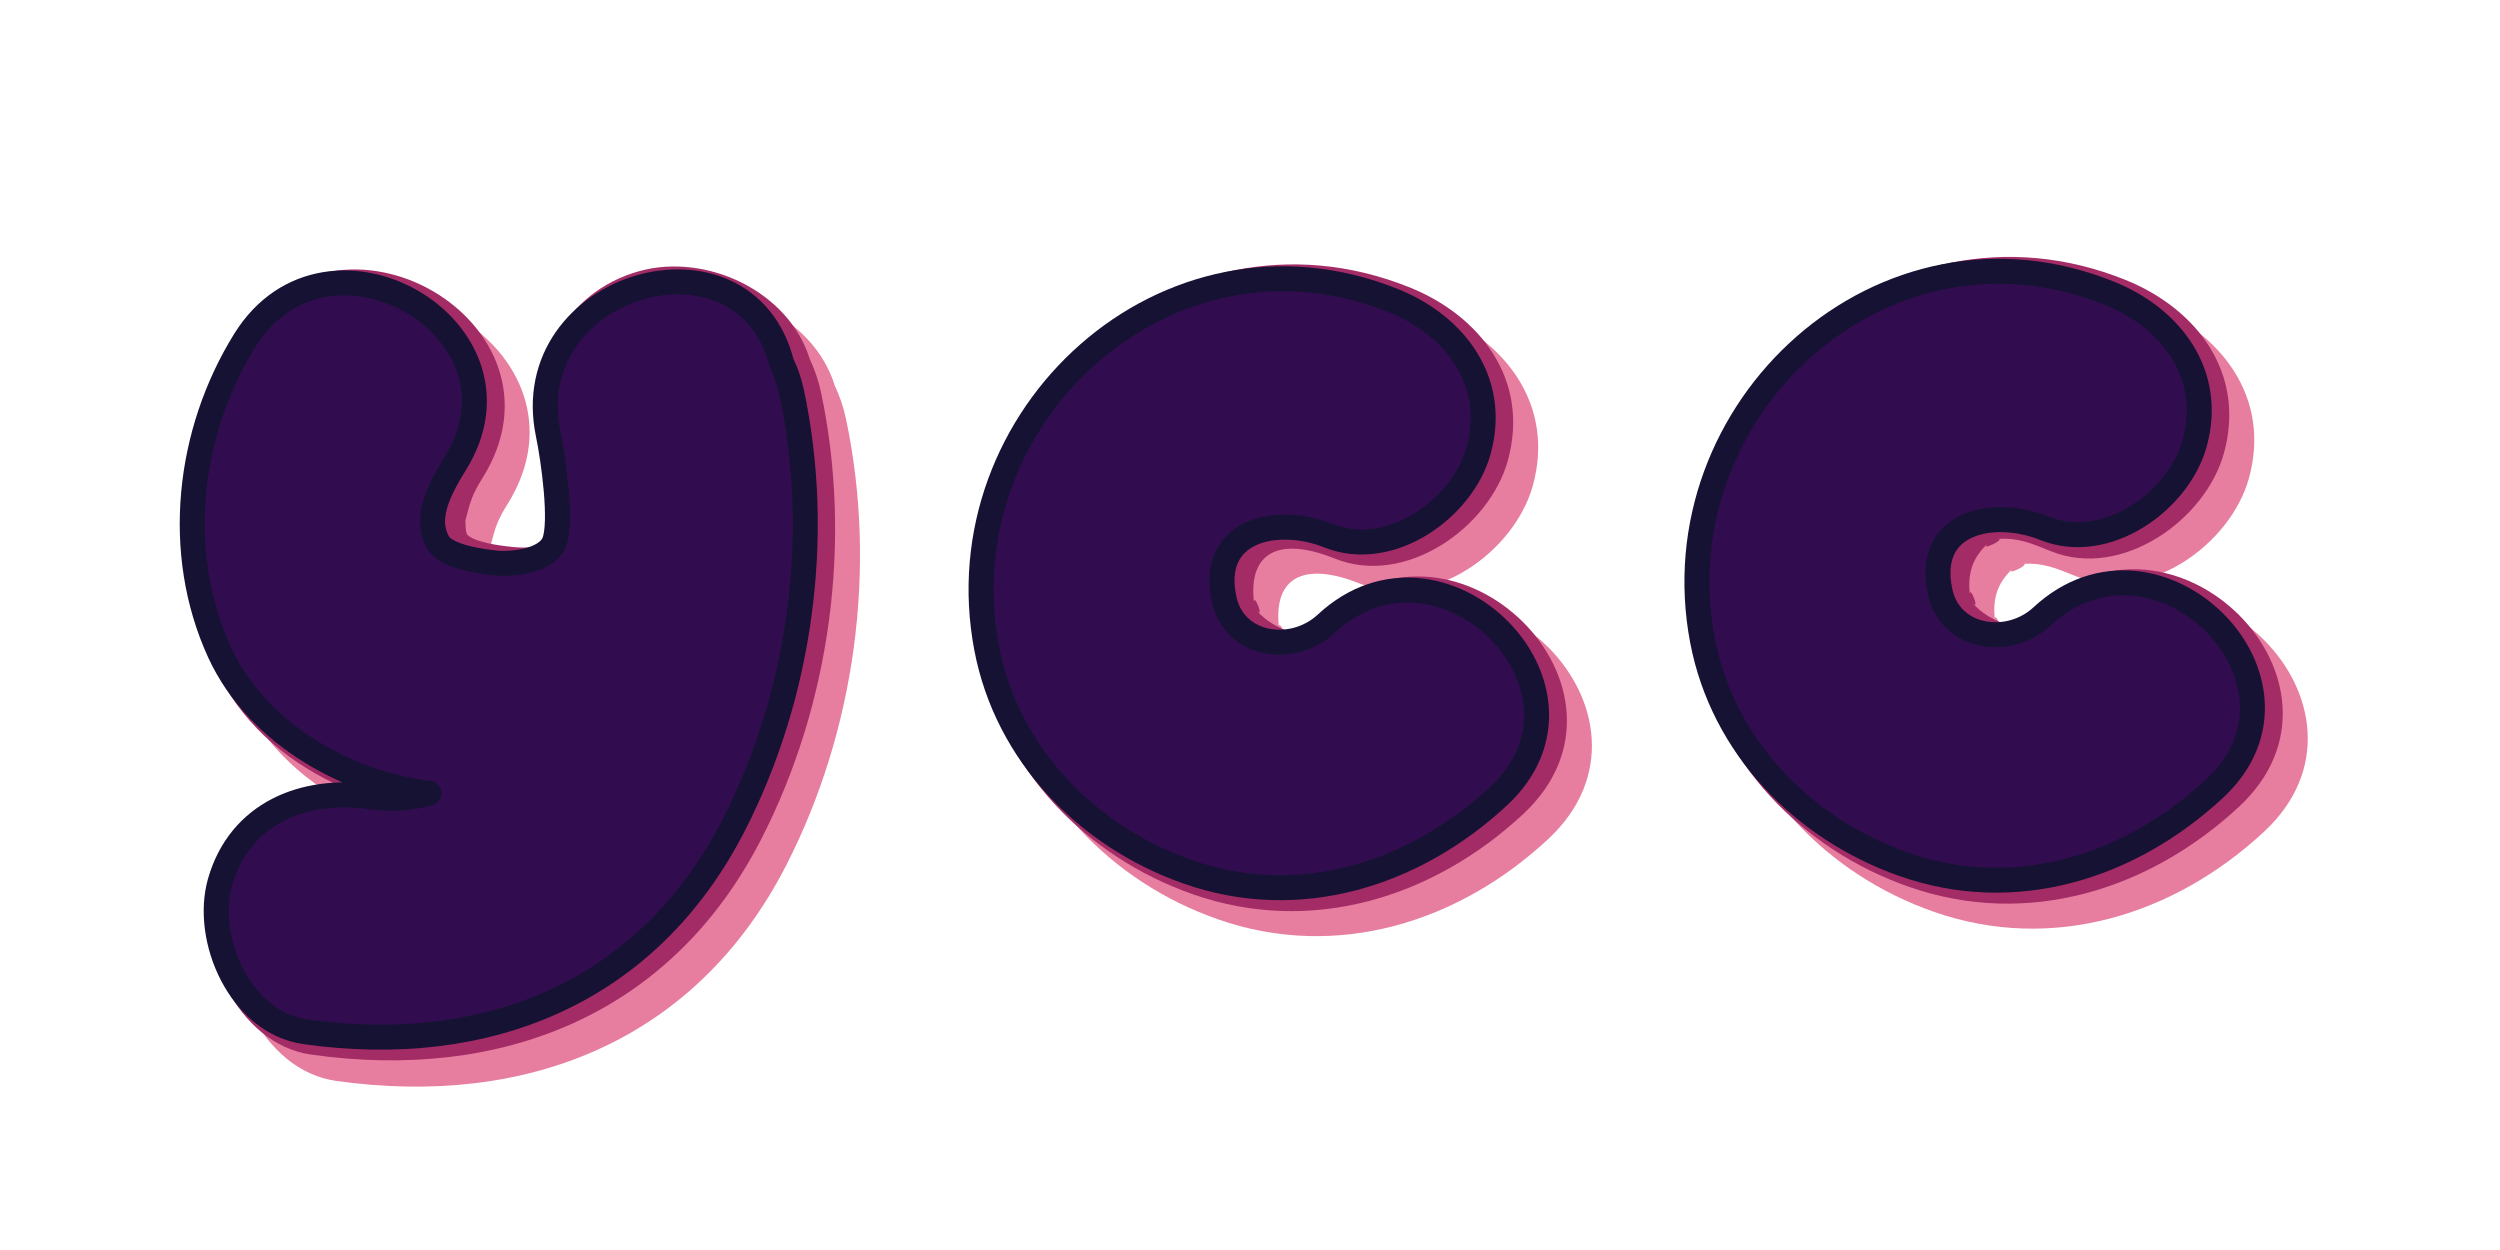
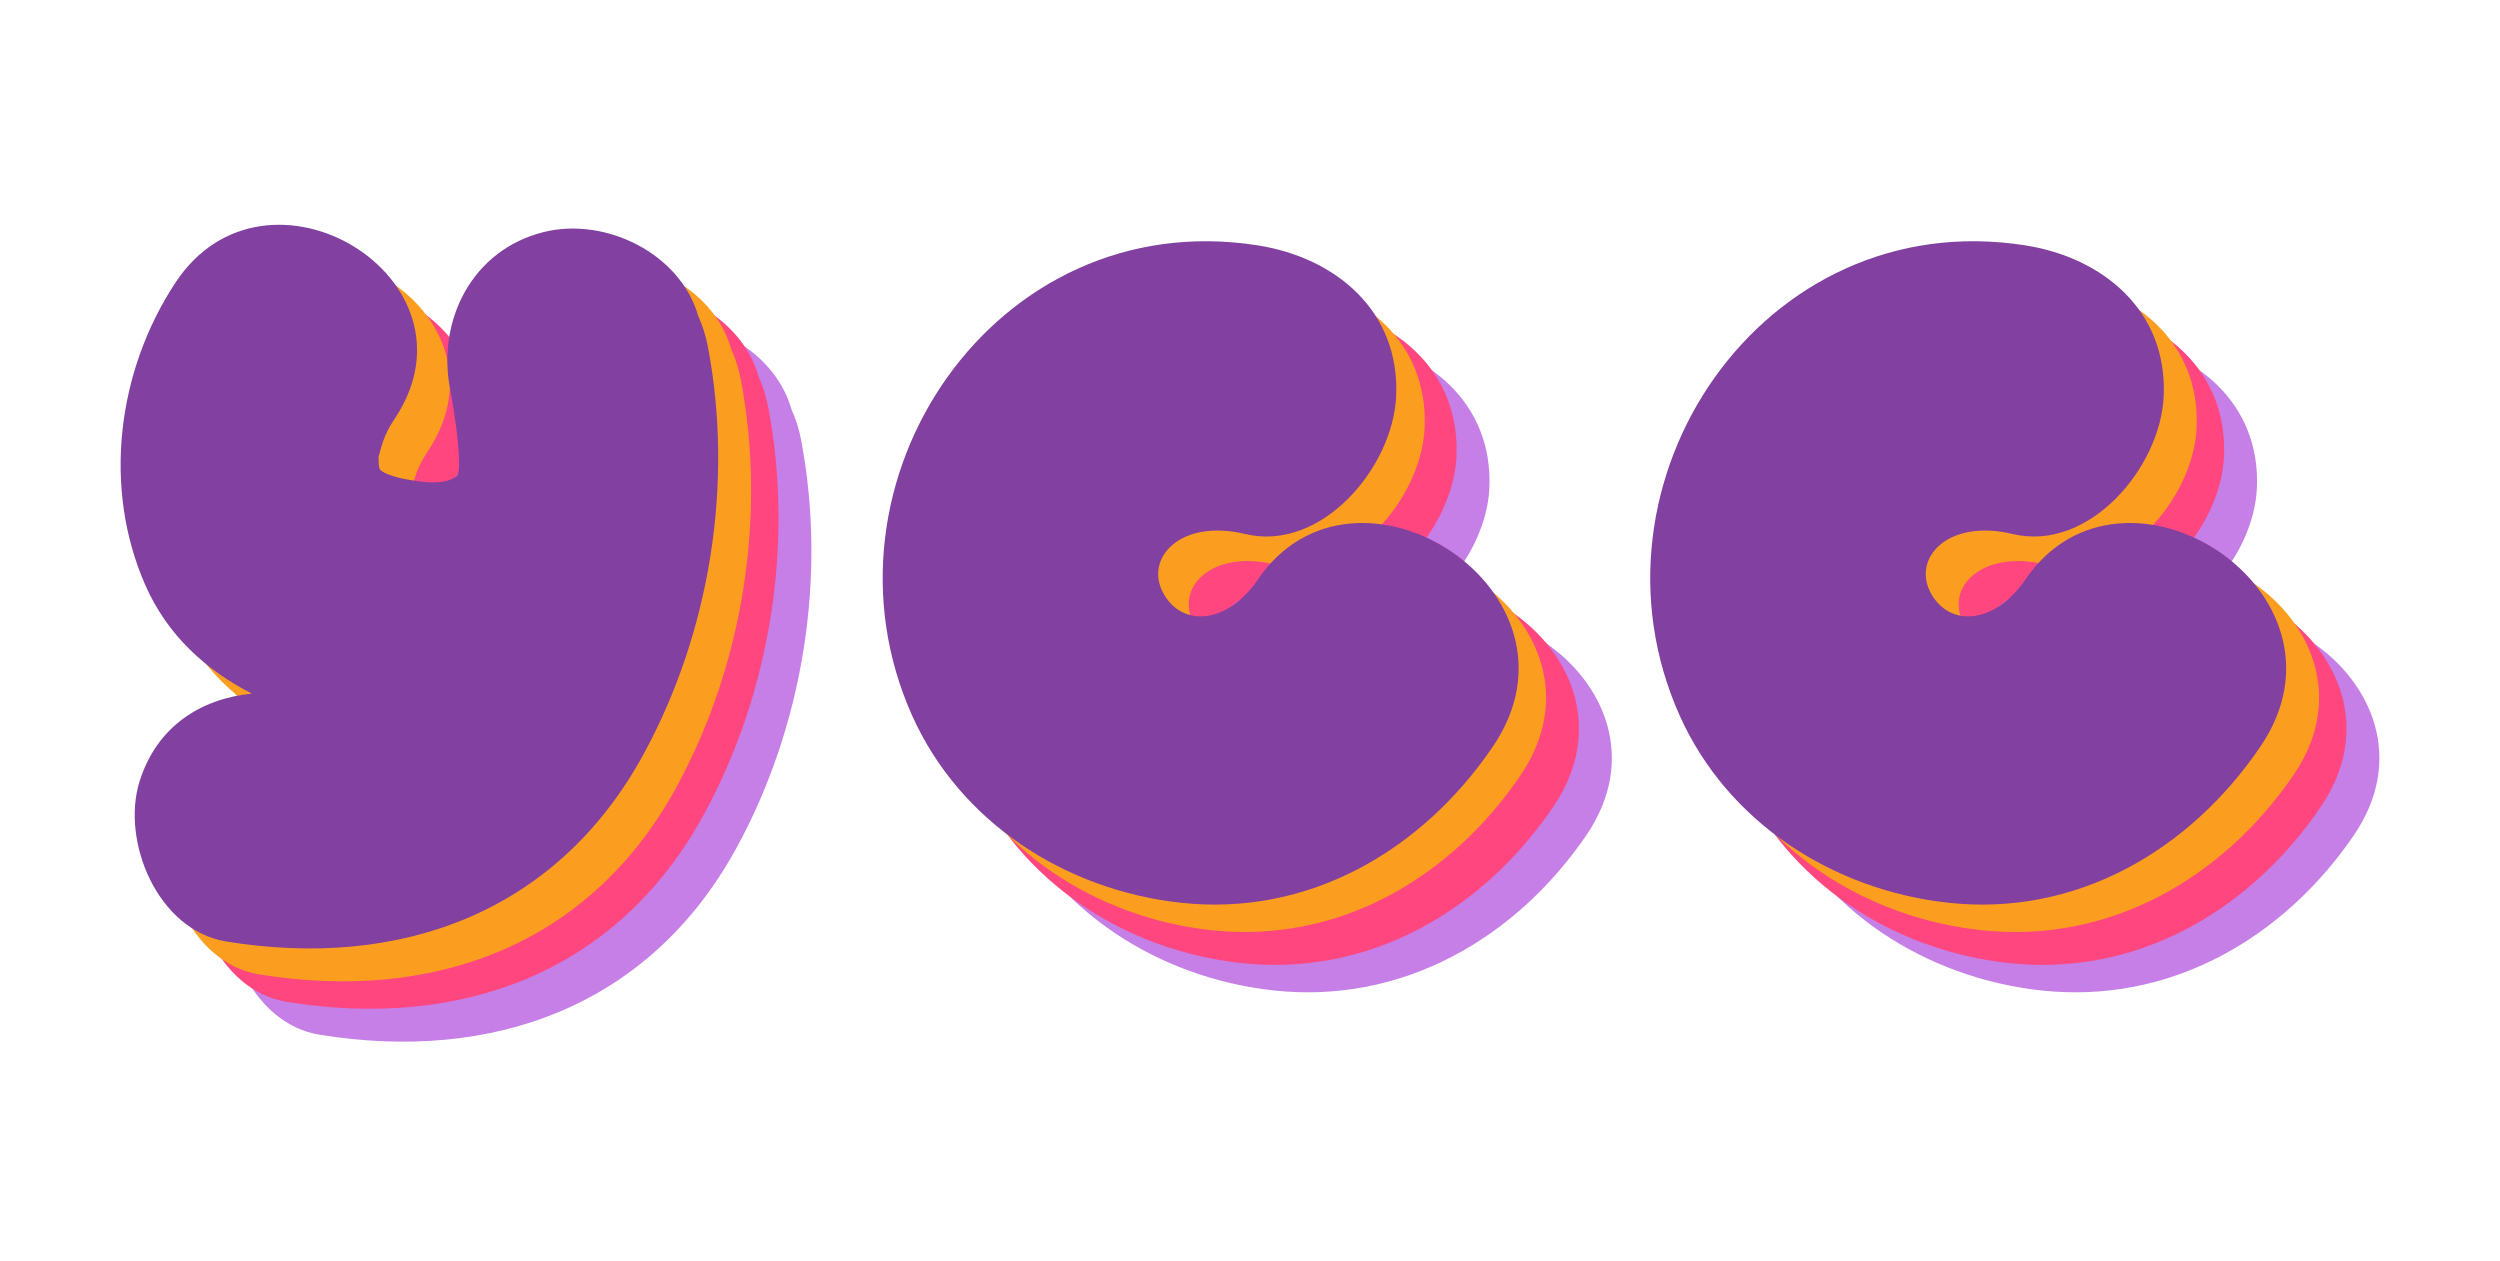
- <svg xmlns="http://www.w3.org/2000/svg" width="100px" height="50px" viewBox="0 0 100 50" version="1.1">
-   <g id="Artboard-8" stroke="none" stroke-width="1" fill="none" fill-rule="evenodd">
-     <path d="M57.387,12.496 C47.792,8.635 38.282,17.565 40.191,27.317 C41.069,31.806 44.472,35.291 48.725,36.775 C53.47,38.432 58.348,36.893 61.924,33.566 C67.237,28.624 59.268,20.683 53.969,25.611 C53.386,26.153 52.902,26.411 52.363,26.183 C51.89,25.982 51.481,25.714 51.175,25.3 C51.702,26.015 51.079,24.501 51.169,25.176 C50.892,23.076 52.163,22.445 54.397,23.345 C57.216,24.478 60.576,22.107 61.316,19.416 C62.198,16.205 60.217,13.635 57.387,12.496" id="Fill-158" fill="#E77E9F" />
-     <path d="M86.03,12.201 C76.445,8.329 66.923,17.258 68.826,27.009 C69.702,31.497 73.101,34.986 77.354,36.472 C82.099,38.133 86.973,36.597 90.555,33.275 C95.874,28.34 87.904,20.398 82.6,25.32 C82.016,25.861 81.53,26.111 80.992,25.88 C80.52,25.677 80.111,25.41 79.807,24.994 C80.33,25.71 79.718,24.189 79.804,24.866 C79.698,24.029 79.831,23.361 80.54,22.716 C80.093,23.122 81.305,22.529 80.902,22.555 C81.717,22.503 82.219,22.718 83.04,23.05 C85.857,24.188 89.22,21.809 89.959,19.122 C90.842,15.908 88.858,13.345 86.03,12.201" id="Fill-160" fill="#E77E9F" />
-     <path d="M56.387,11.496 C46.792,7.635 37.282,16.565 39.191,26.317 C40.069,30.806 43.472,34.291 47.725,35.775 C52.47,37.432 57.348,35.893 60.924,32.566 C66.237,27.624 58.268,19.683 52.969,24.611 C52.386,25.153 51.902,25.411 51.363,25.183 C50.89,24.982 50.481,24.714 50.175,24.3 C50.702,25.015 50.079,23.501 50.169,24.176 C49.892,22.076 51.163,21.445 53.397,22.345 C56.216,23.478 59.576,21.107 60.316,18.416 C61.198,15.205 59.217,12.635 56.387,11.496" id="Fill-162" fill="#A42C66" />
-     <path d="M85.03,11.201 C75.445,7.33 65.923,16.258 67.826,26.009 C68.702,30.497 72.101,33.986 76.354,35.472 C81.099,37.133 85.973,35.597 89.555,32.275 C94.874,27.34 86.904,19.398 81.6,24.32 C81.016,24.861 80.53,25.111 79.992,24.88 C79.52,24.677 79.111,24.41 78.807,23.994 C79.33,24.71 78.718,23.189 78.804,23.866 C78.698,23.029 78.831,22.361 79.54,21.716 C79.093,22.122 80.305,21.529 79.902,21.555 C80.717,21.503 81.219,21.718 82.04,22.05 C84.857,23.188 88.22,20.809 88.959,18.122 C89.842,14.908 87.858,12.345 85.03,11.201" id="Fill-164" fill="#A42C66" />
-     <path d="M33.839,16.756 C33.734,16.26 33.578,15.819 33.389,15.42 C32.55,12.695 29.247,11.159 26.58,11.893 C23.494,12.74 22.028,15.828 22.651,18.813 C22.893,19.969 23.312,22.337 23.034,22.658 C22.617,22.97 22.063,23.008 21.211,22.897 C21.111,22.884 19.951,22.751 19.672,22.422 C19.576,22.149 19.646,21.733 19.592,21.948 C19.816,21.052 19.905,20.801 20.307,20.155 C24.141,13.99 14.411,8.335 10.593,14.478 C8.156,18.396 7.628,23.487 9.578,27.709 C10.59,29.898 12.303,31.38 14.324,32.368 C12.119,32.639 10.223,33.889 9.526,36.318 C8.771,38.946 10.45,42.814 13.454,43.237 C21.017,44.303 27.816,41.685 31.437,34.634 C34.214,29.228 35.099,22.703 33.839,16.756" id="Fill-166-Copy" fill="#E77E9F" />
-     <path d="M32.843,15.705 C32.738,15.209 32.582,14.768 32.393,14.369 C31.554,11.644 28.251,10.108 25.584,10.842 C22.498,11.689 21.032,14.777 21.655,17.762 C21.897,18.918 22.316,21.286 22.038,21.607 C21.621,21.919 21.067,21.957 20.215,21.846 C20.115,21.833 18.955,21.7 18.676,21.371 C18.58,21.098 18.65,20.682 18.596,20.897 C18.82,20.001 18.909,19.75 19.311,19.104 C23.145,12.939 13.415,7.284 9.597,13.427 C7.16,17.345 6.632,22.436 8.582,26.658 C9.594,28.847 11.307,30.329 13.328,31.317 C11.123,31.588 9.227,32.838 8.53,35.267 C7.775,37.895 9.454,41.763 12.458,42.186 C20.021,43.252 26.82,40.634 30.441,33.583 C33.218,28.177 34.103,21.652 32.843,15.705" id="Fill-166" fill="#A42C66" />
-     <path d="M55.739,12.028 C46.695,8.388 37.699,16.678 39.466,25.926 C40.275,30.166 43.474,33.441 47.476,34.861 C51.954,36.45 56.569,34.985 59.945,31.844 C64.55,27.561 57.642,20.678 53.051,24.95 C51.712,26.196 49.381,25.857 48.97,23.984 C48.346,21.137 51.146,20.625 53.147,21.429 C55.591,22.413 58.503,20.357 59.144,18.024 C59.908,15.242 58.191,13.014 55.739,12.028" id="Fill-168" fill="#310D4F" />
-     <path d="M55.739,12.028 C46.695,8.388 37.699,16.678 39.466,25.926 C40.275,30.166 43.474,33.441 47.476,34.861 C51.954,36.45 56.569,34.985 59.945,31.844 C64.55,27.561 57.642,20.678 53.051,24.95 C51.712,26.196 49.381,25.857 48.97,23.984 C48.346,21.137 51.146,20.625 53.147,21.429 C55.591,22.413 58.503,20.357 59.144,18.024 C59.908,15.242 58.191,13.014 55.739,12.028 Z" id="Stroke-170" stroke="#161233" />
-     <path d="M84.381,11.733 C75.346,8.082 66.338,16.37 68.099,25.617 C68.906,29.857 72.103,33.135 76.105,34.557 C80.582,36.15 85.193,34.69 88.575,31.552 C93.185,27.275 86.277,20.392 81.681,24.658 C80.339,25.903 78.009,25.547 77.605,23.674 C76.99,20.827 79.786,20.325 81.789,21.134 C84.232,22.121 87.146,20.06 87.786,17.729 C88.551,14.944 86.832,12.723 84.381,11.733" id="Fill-172" fill="#310D4F" />
-     <path d="M84.381,11.733 C75.346,8.082 66.338,16.37 68.099,25.617 C68.906,29.857 72.103,33.135 76.105,34.557 C80.582,36.15 85.193,34.69 88.575,31.552 C93.185,27.275 86.277,20.392 81.681,24.658 C80.339,25.903 78.009,25.547 77.605,23.674 C76.99,20.827 79.786,20.325 81.789,21.134 C84.232,22.121 87.146,20.06 87.786,17.729 C88.551,14.944 86.832,12.723 84.381,11.733 Z" id="Stroke-174" stroke="#161233" />
-     <path d="M31.67,15.713 C31.576,15.27 31.436,14.877 31.265,14.523 C29.774,8.722 20.667,11.325 21.93,17.369 C22.14,18.378 22.495,20.919 22.163,21.704 C21.842,22.466 20.399,22.6 19.742,22.511 C19.575,22.488 17.886,22.335 17.526,21.706 C16.997,20.779 17.477,19.719 18.214,18.534 C21.536,13.191 13.105,8.289 9.795,13.613 C7.505,17.296 6.955,22.104 8.78,26.087 C10.333,29.474 14.116,31.401 17.156,31.728 C16.453,31.933 15.671,31.992 14.801,31.869 C12.173,31.499 9.597,32.513 8.804,35.275 C8.149,37.552 9.605,40.904 12.208,41.271 C19.442,42.29 25.895,39.74 29.344,33.013 C32.022,27.789 32.888,21.457 31.67,15.713" id="Fill-176" fill="#310D4F" />
-     <path d="M31.67,15.713 C31.576,15.27 31.436,14.877 31.265,14.523 C29.774,8.722 20.667,11.325 21.93,17.369 C22.14,18.378 22.495,20.919 22.163,21.704 C21.842,22.466 20.399,22.6 19.742,22.511 C19.575,22.488 17.886,22.335 17.526,21.706 C16.997,20.779 17.477,19.719 18.214,18.534 C21.536,13.191 13.105,8.289 9.795,13.613 C7.505,17.296 6.955,22.104 8.78,26.087 C10.333,29.474 14.116,31.401 17.156,31.728 C16.453,31.933 15.671,31.992 14.801,31.869 C12.173,31.499 9.597,32.513 8.804,35.275 C8.149,37.552 9.605,40.904 12.208,41.271 C19.442,42.29 25.895,39.74 29.344,33.013 C32.022,27.789 32.888,21.457 31.67,15.713 Z" id="Stroke-178" stroke="#161233" stroke-linecap="round" stroke-linejoin="round" />
+ <svg xmlns="http://www.w3.org/2000/svg" width="456px" height="230px" viewBox="0 0 456 230" version="1.1">
+   <g id="Artboard-Copy-6" stroke="none" stroke-width="1" fill="none" fill-rule="evenodd">
+     <path d="M146.125,80.265 C145.731,78.188 145.122,76.335 144.365,74.653 C141.102,63.223 127.412,56.518 116.171,59.325 C103.165,62.573 96.737,75.305 99.069,87.796 C99.973,92.64 101.505,102.545 100.315,103.859 C98.539,105.119 96.213,105.225 92.655,104.685 C92.239,104.622 87.39,103.959 86.251,102.565 C85.878,101.413 86.207,99.688 85.962,100.581 C86.979,96.868 87.382,95.829 89.121,93.178 C105.755,67.839 65.528,43.373 48.958,68.617 C38.388,84.719 35.7,105.889 43.478,123.662 C47.51,132.875 54.546,139.21 62.923,143.515 C53.665,144.438 45.603,149.472 42.456,159.532 C39.049,170.415 45.723,186.687 58.269,188.73 C89.849,193.871 118.573,183.588 134.398,154.543 C146.536,132.27 150.851,105.164 146.125,80.265" id="Fill-39-Copy" fill="#C57FE6" />
+     <path d="M140.125,74.265 C139.731,72.188 139.122,70.335 138.365,68.653 C135.102,57.223 121.412,50.518 110.171,53.325 C97.165,56.573 90.737,69.305 93.069,81.796 C93.973,86.64 95.505,96.545 94.315,97.859 C92.539,99.119 90.213,99.225 86.655,98.685 C86.239,98.622 81.39,97.959 80.251,96.565 C79.878,95.413 80.207,93.688 79.962,94.581 C80.979,90.868 81.382,89.829 83.121,87.178 C99.755,61.839 59.528,37.373 42.958,62.617 C32.388,78.719 29.7,99.889 37.478,117.662 C41.51,126.875 48.546,133.21 56.923,137.515 C47.665,138.438 39.603,143.472 36.456,153.532 C33.049,164.415 39.723,180.687 52.269,182.73 C83.849,187.871 112.573,177.588 128.398,148.543 C140.536,126.27 144.851,99.164 140.125,74.265" id="Fill-39-Copy-2" fill="#FF467F" />
+     <path d="M135.125,69.265 C134.731,67.188 134.122,65.335 133.365,63.653 C130.102,52.223 116.412,45.518 105.171,48.325 C92.165,51.573 85.737,64.305 88.069,76.796 C88.973,81.64 90.505,91.545 89.315,92.859 C87.539,94.119 85.213,94.225 81.655,93.685 C81.239,93.622 76.39,92.959 75.251,91.565 C74.878,90.413 75.207,88.688 74.962,89.581 C75.979,85.868 76.382,84.829 78.121,82.178 C94.755,56.839 54.528,32.373 37.958,57.617 C27.388,73.719 24.7,94.889 32.478,112.662 C36.51,121.875 43.546,128.21 51.923,132.515 C42.665,133.438 34.603,138.472 31.456,148.532 C28.049,159.415 34.723,175.687 47.269,177.73 C78.849,182.871 107.573,172.588 123.398,143.543 C135.536,121.27 139.851,94.164 135.125,69.265" id="Fill-39" fill="#FB9E20" />
+     <path d="M129.125,63.265 C128.731,61.188 128.122,59.335 127.365,57.653 C124.102,46.223 110.412,39.518 99.171,42.325 C86.165,45.573 79.737,58.305 82.069,70.796 C82.973,75.64 84.505,85.545 83.315,86.859 C81.539,88.119 79.213,88.225 75.655,87.685 C75.239,87.622 70.39,86.959 69.251,85.565 C68.878,84.413 69.207,82.688 68.962,83.581 C69.979,79.868 70.382,78.829 72.121,76.178 C88.755,50.839 48.528,26.373 31.958,51.617 C21.388,67.719 18.7,88.889 26.478,106.662 C30.51,115.875 37.546,122.21 45.923,126.515 C36.665,127.438 28.603,132.472 25.456,142.532 C22.049,153.415 28.723,169.687 41.269,171.73 C72.849,176.871 101.573,166.588 117.398,137.543 C129.536,115.27 133.851,88.164 129.125,63.265" id="Fill-39-Copy-3" fill="#8240A1" />
+     <path d="M183.332,146.711 C192.061,166.114 211.286,178.356 232.299,180.656 C255.739,183.222 276.437,171.19 289.302,152.413 C308.411,124.523 264.209,96.271 246.427,122.206 C240.945,130.202 232.645,130.966 229.177,124.642 C225.708,118.317 232.299,111.155 244.138,113.965 C258.023,117.26 271.104,101.945 271.661,88.991 C272.326,73.542 260.566,63.965 246.427,61.75 C198.489,54.242 164.363,104.548 183.332,146.711 Z" id="Fill-41" fill="#C57FE6" />
+     <path d="M323.332,146.711 C332.061,166.114 351.286,178.356 372.299,180.656 C395.739,183.222 416.437,171.19 429.302,152.413 C448.411,124.523 404.209,96.271 386.427,122.206 C380.945,130.202 372.645,130.966 369.177,124.642 C365.708,118.317 372.299,111.155 384.138,113.965 C398.023,117.26 411.104,101.945 411.661,88.991 C412.326,73.542 400.566,63.965 386.427,61.75 C338.489,54.242 304.363,104.548 323.332,146.711 Z" id="Fill-41-Copy-6" fill="#C57FE6" />
+     <path d="M177.332,141.426 C186.061,160.99 205.286,173.334 226.299,175.653 C249.739,178.241 270.437,166.108 283.302,147.175 C302.411,119.052 258.209,90.565 240.427,116.716 C234.945,124.778 226.645,125.549 223.177,119.172 C219.708,112.795 226.299,105.573 238.138,108.406 C252.023,111.729 265.104,96.286 265.661,83.224 C266.326,67.646 254.566,57.99 240.427,55.757 C192.489,48.186 158.363,98.911 177.332,141.426 Z" id="Fill-41-Copy-3" fill="#FF467F" />
+     <path d="M317.332,141.426 C326.061,160.99 345.286,173.334 366.299,175.653 C389.739,178.241 410.437,166.108 423.302,147.175 C442.411,119.052 398.209,90.565 380.427,116.716 C374.945,124.778 366.645,125.549 363.177,119.172 C359.708,112.795 366.299,105.573 378.138,108.406 C392.023,111.729 405.104,96.286 405.661,83.224 C406.326,67.646 394.566,57.99 380.427,55.757 C332.489,48.186 298.363,98.911 317.332,141.426 Z" id="Fill-41-Copy-7" fill="#FF467F" />
+     <path d="M172.286,135.711 C180.94,155.114 199.999,167.356 220.831,169.656 C244.069,172.222 264.588,160.19 277.342,141.413 C296.287,113.523 252.466,85.271 234.837,111.206 C229.402,119.202 221.174,119.966 217.735,113.642 C214.297,107.317 220.831,100.155 232.568,102.965 C246.333,106.26 259.302,90.945 259.854,77.991 C260.513,62.542 248.855,52.965 234.837,50.75 C187.313,43.242 153.481,93.548 172.286,135.711 Z" id="Fill-41-Copy-4" fill="#FB9E20" />
+     <path d="M312.332,135.711 C321.061,155.114 340.286,167.356 361.299,169.656 C384.739,172.222 405.437,160.19 418.302,141.413 C437.411,113.523 393.209,85.271 375.427,111.206 C369.945,119.202 361.645,119.966 358.177,113.642 C354.708,107.317 361.299,100.155 373.138,102.965 C387.023,106.26 400.104,90.945 400.661,77.991 C401.326,62.542 389.566,52.965 375.427,50.75 C327.489,43.242 293.363,93.548 312.332,135.711 Z" id="Fill-41-Copy-8" fill="#FB9E20" />
+     <path d="M166.332,130.426 C175.061,149.99 194.286,162.334 215.299,164.653 C238.739,167.241 259.437,155.108 272.302,136.175 C291.411,108.052 247.209,79.565 229.427,105.716 C223.945,113.778 215.645,114.549 212.177,108.172 C208.708,101.795 215.299,94.573 227.138,97.406 C241.023,100.729 254.104,85.286 254.661,72.224 C255.326,56.646 243.566,46.99 229.427,44.757 C181.489,37.186 147.363,87.911 166.332,130.426 Z" id="Fill-41-Copy-5" fill="#8240A1" />
+     <path d="M306.332,130.426 C315.061,149.99 334.286,162.334 355.299,164.653 C378.739,167.241 399.437,155.108 412.302,136.175 C431.411,108.052 387.209,79.565 369.427,105.716 C363.945,113.778 355.645,114.549 352.177,108.172 C348.708,101.795 355.299,94.573 367.138,97.406 C381.023,100.729 394.104,85.286 394.661,72.224 C395.326,56.646 383.566,46.99 369.427,44.757 C321.489,37.186 287.363,87.911 306.332,130.426 Z" id="Fill-41-Copy-9" fill="#8240A1" />
  </g>
</svg>
